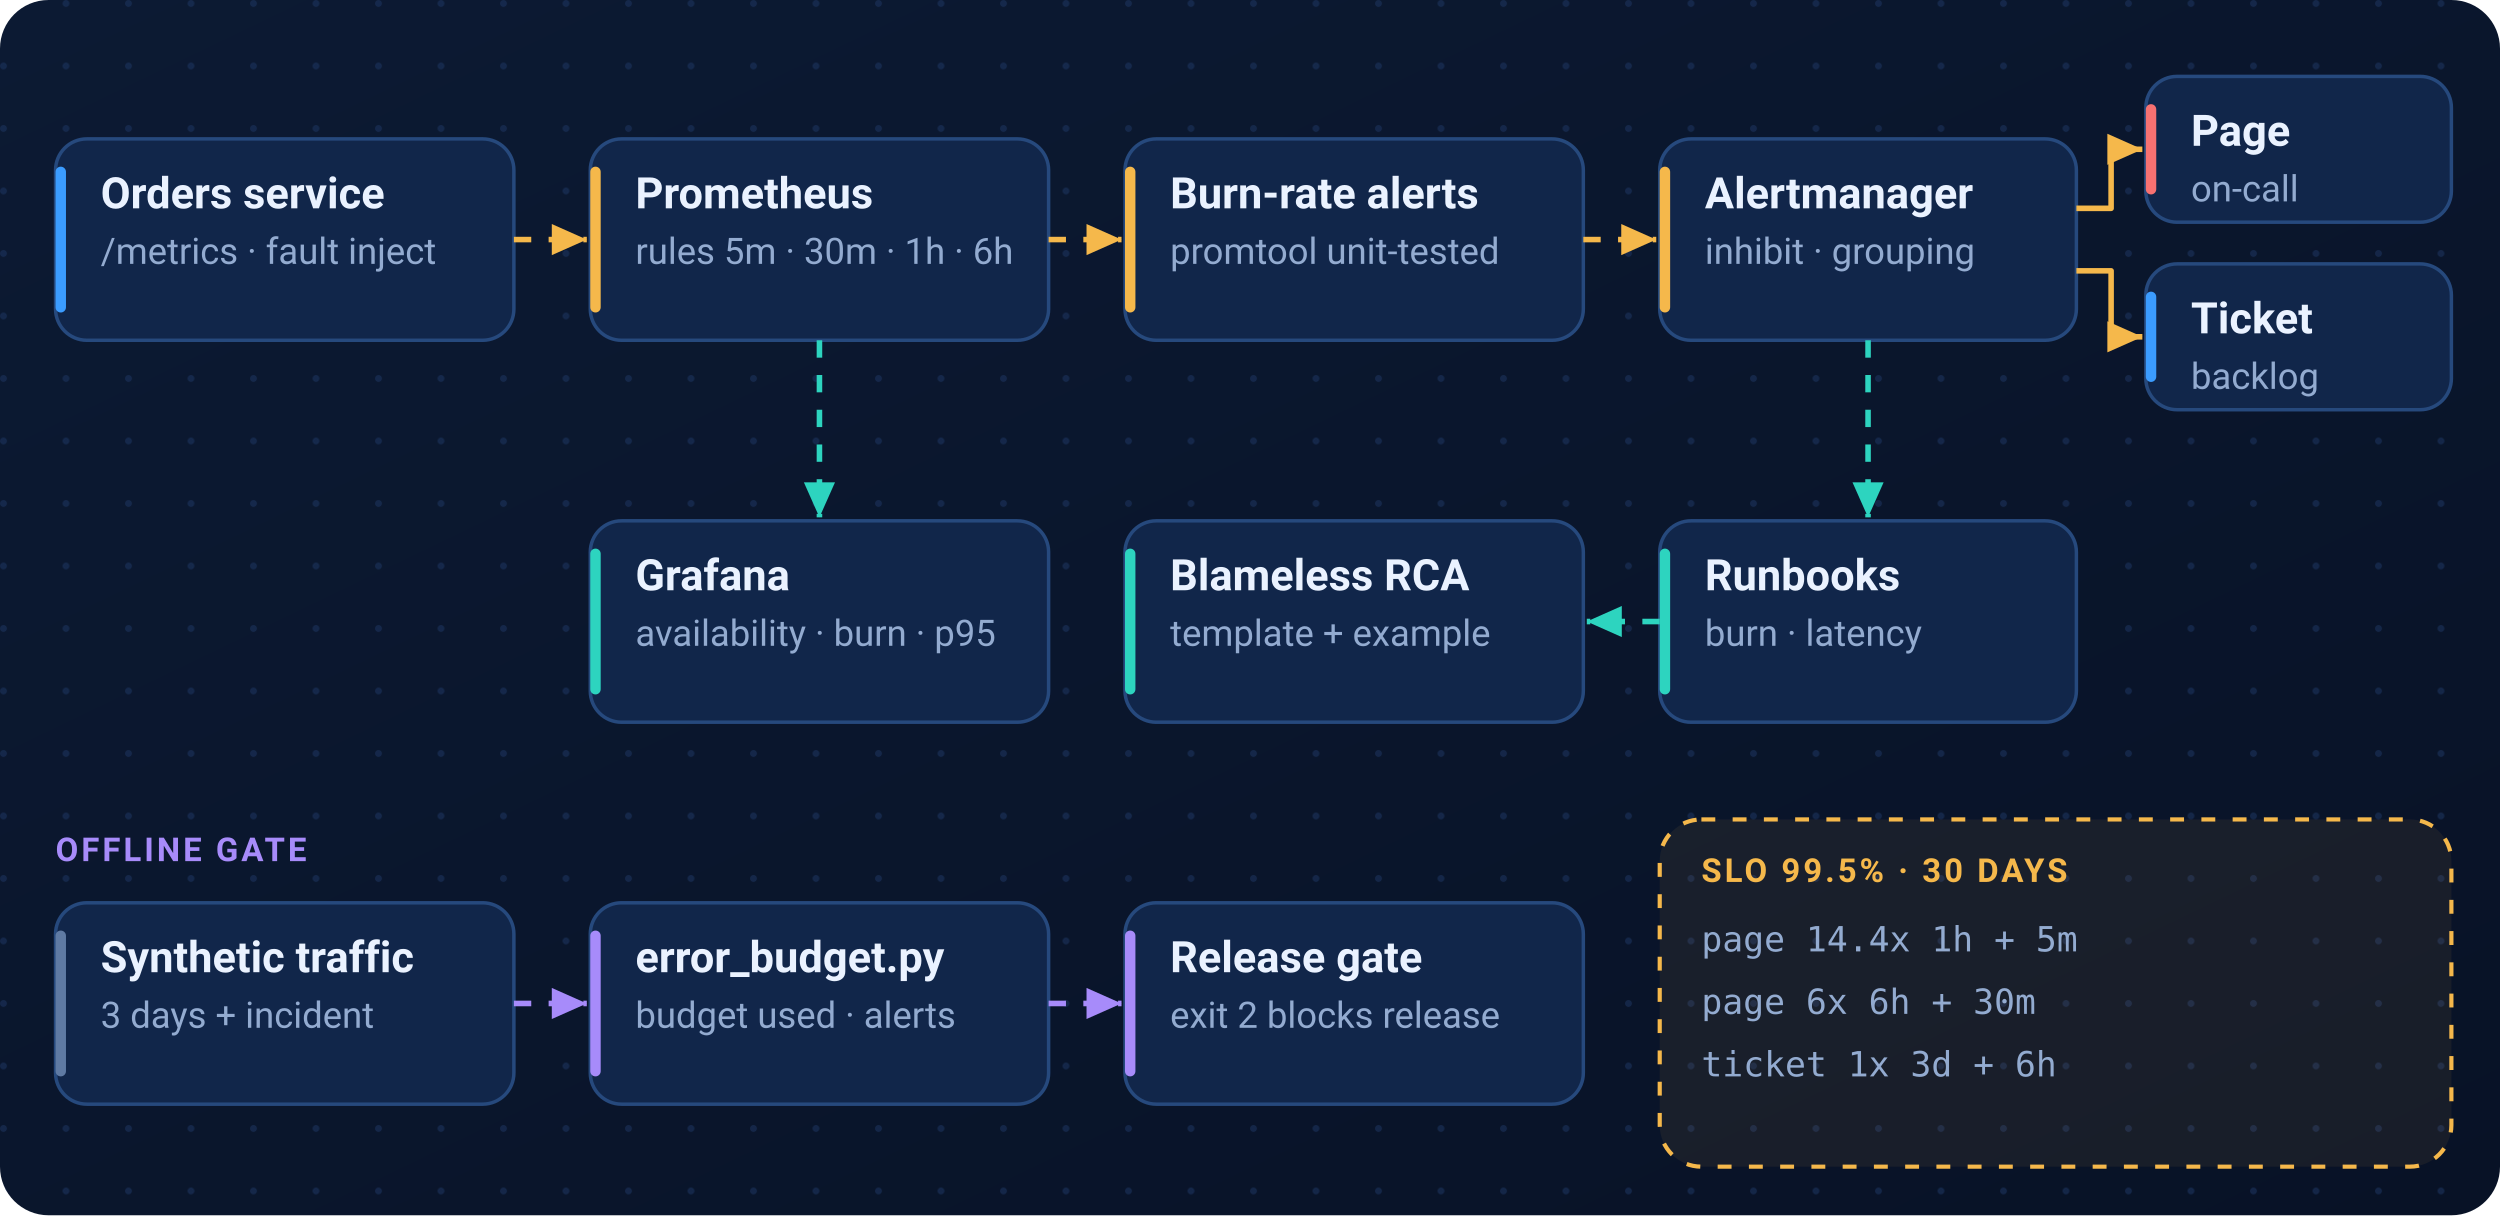
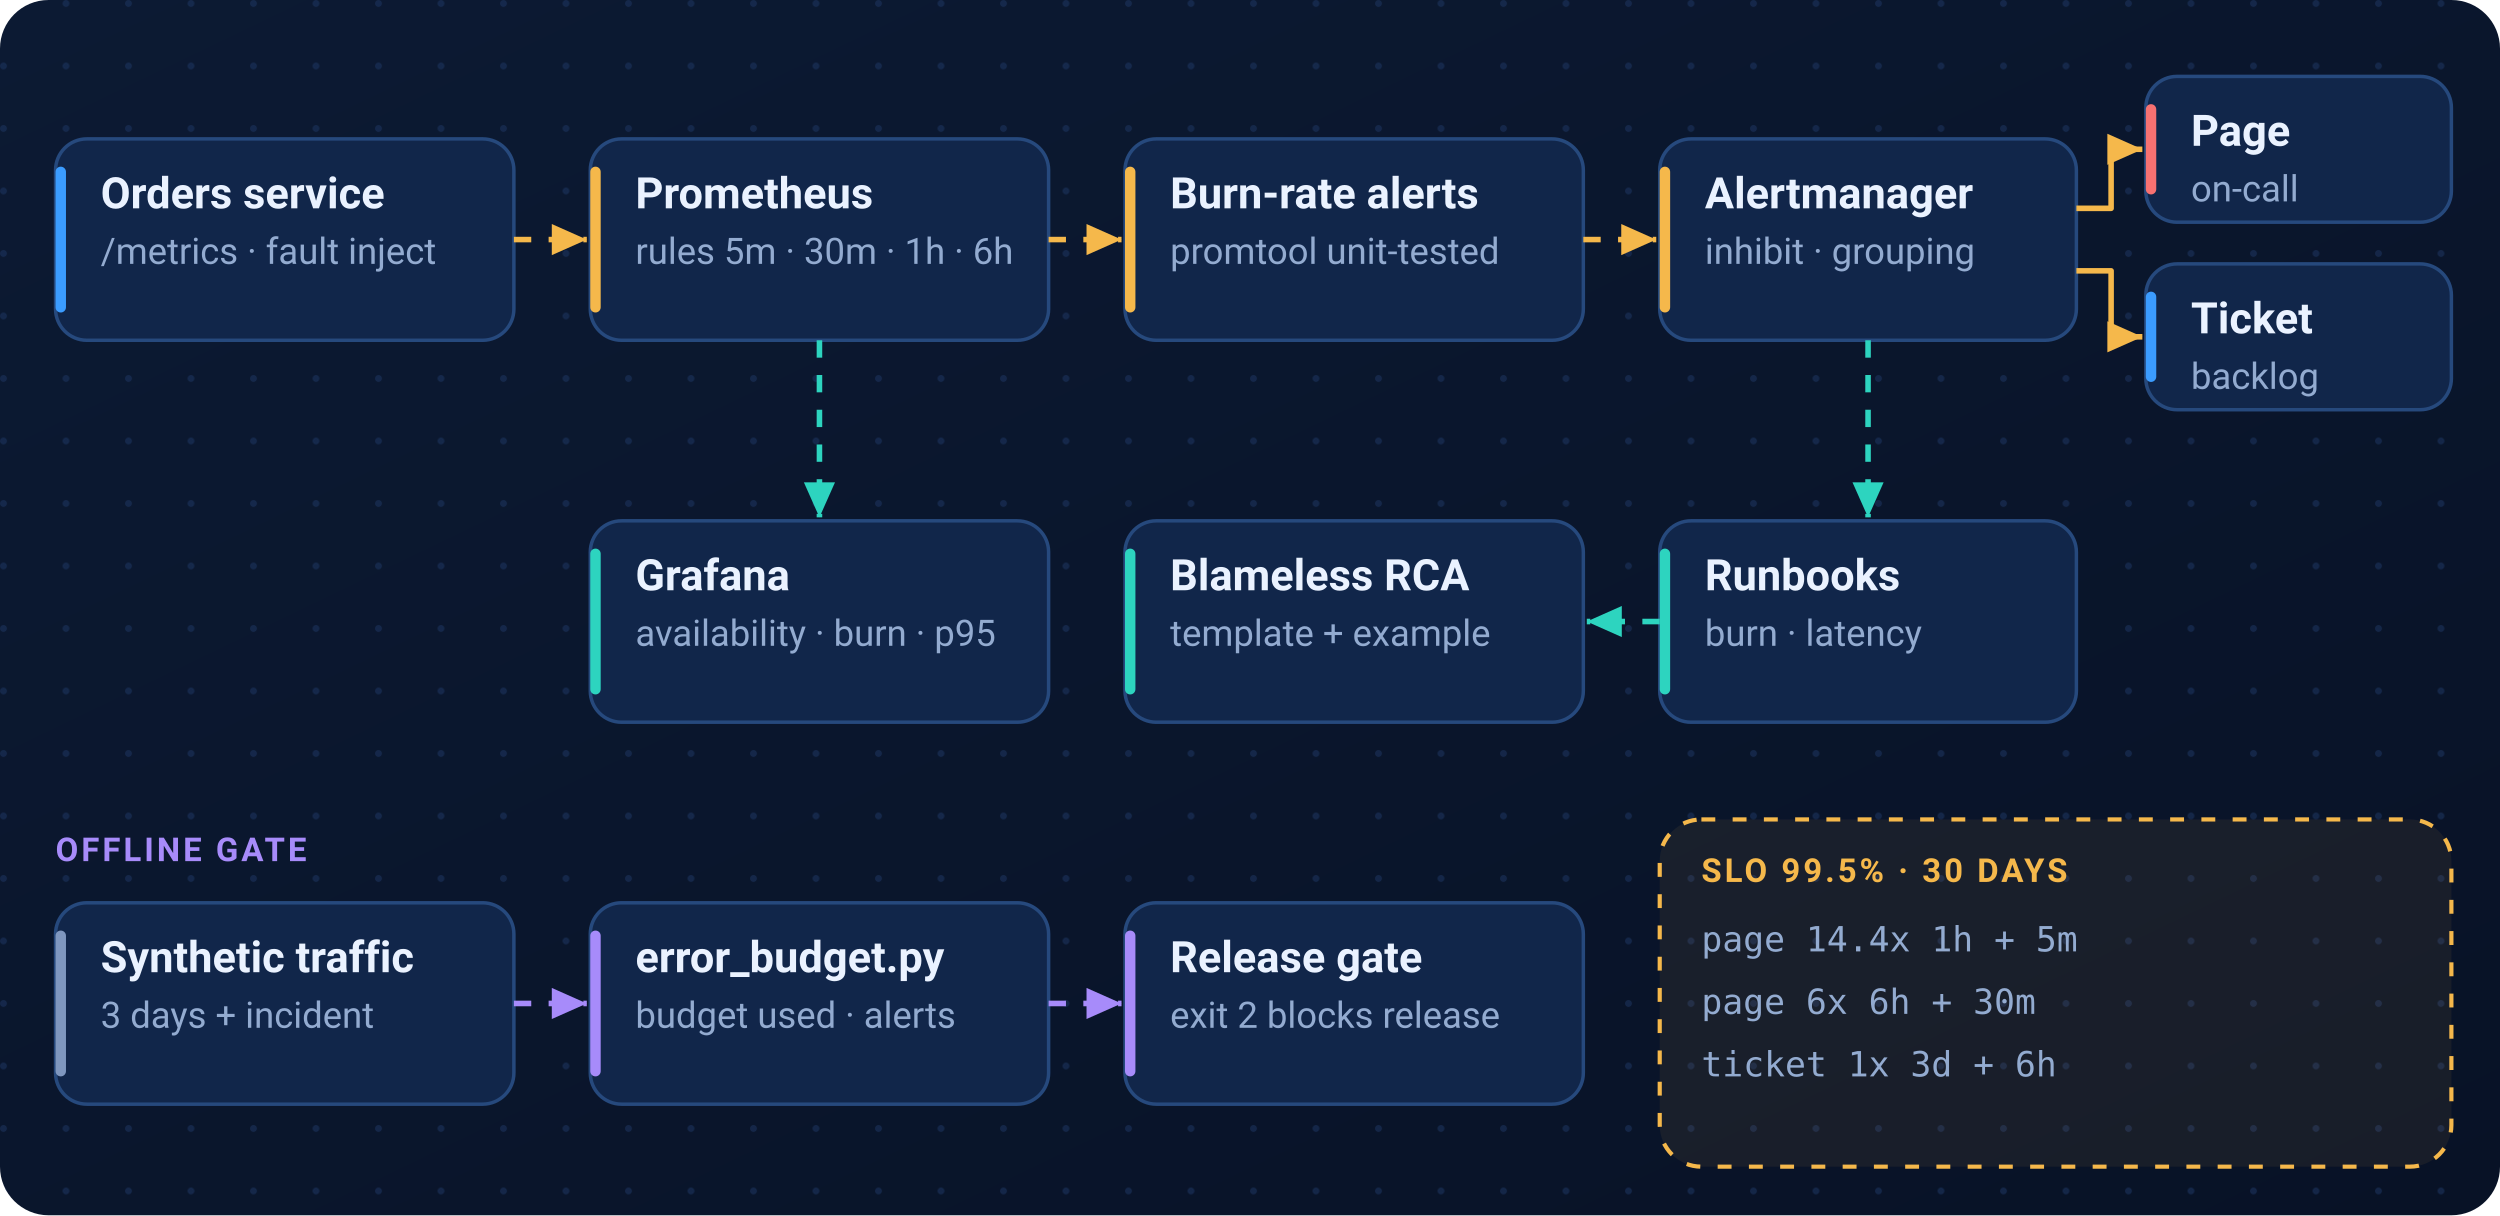
<svg xmlns="http://www.w3.org/2000/svg" viewBox="0 0 720 350" role="img" aria-labelledby="ttl dsc">
  <style>svg{font-family:'Segoe UI',system-ui,-apple-system,Roboto,Helvetica,Arial,sans-serif}.n{fill:#11264a;stroke:#26497d}.ln{fill:none;stroke-width:1.6;stroke-linejoin:round}.t{font-size:12.5px;font-weight:600;fill:#eaf2ff}.s{font-size:10.5px;fill:#93abd0}.m{font:10px ui-monospace,'Cascadia Code',Consolas,Menlo,monospace;fill:#93abd0;white-space:pre}.gl{font-size:9.5px;font-weight:700;letter-spacing:.09em}.lbl{font-size:9.5px;font-weight:600}.flow{stroke-dasharray:5 5;animation:f 1.4s linear infinite}@keyframes f{to{stroke-dashoffset:-20}}@media (prefers-reduced-motion:reduce){.flow{animation:none}}</style>
  <defs>
    <linearGradient id="bg" x1="0" y1="0" x2="1" y2="1">
      <stop offset="0" stop-color="#0c1a33" />
      <stop offset="1" stop-color="#081226" />
    </linearGradient>
    <pattern id="dots" width="18" height="18" patternUnits="userSpaceOnUse">
      <circle cx="1" cy="1" r="1" fill="#1d3560" />
    </pattern>
    <marker id="t" viewBox="0 0 10 10" refX="9" refY="5" markerWidth="7" markerHeight="7" orient="auto-start-reverse">
      <path d="M0,1 L9,5 L0,9 z" fill="#2dd4bf" />
    </marker>
    <marker id="w" viewBox="0 0 10 10" refX="9" refY="5" markerWidth="7" markerHeight="7" orient="auto-start-reverse">
      <path d="M0,1 L9,5 L0,9 z" fill="#f5b84b" />
    </marker>
    <marker id="v" viewBox="0 0 10 10" refX="9" refY="5" markerWidth="7" markerHeight="7" orient="auto-start-reverse">
      <path d="M0,1 L9,5 L0,9 z" fill="#a78bfa" />
    </marker>
  </defs>
  <rect width="720" height="350" rx="14" fill="url(#bg)" />
  <rect width="720" height="350" rx="14" fill="url(#dots)" opacity=".55" />
  <g>
    <rect x="16" y="40" width="132" height="58" rx="9" class="n" />
    <rect x="16" y="48" width="3" height="42" rx="1.5" fill="#3b9cff" />
    <text x="29" y="60" class="t">Orders service</text>
    <text x="29" y="76" class="s">/metrics · fault inject</text>
  </g>
  <g>
    <rect x="170" y="40" width="132" height="58" rx="9" class="n" />
    <rect x="170" y="48" width="3" height="42" rx="1.5" fill="#f5b84b" />
    <text x="183" y="60" class="t">Prometheus</text>
    <text x="183" y="76" class="s">rules 5m · 30m · 1h · 6h</text>
  </g>
  <g>
    <rect x="324" y="40" width="132" height="58" rx="9" class="n" />
    <rect x="324" y="48" width="3" height="42" rx="1.5" fill="#f5b84b" />
    <text x="337" y="60" class="t">Burn-rate alerts</text>
    <text x="337" y="76" class="s">promtool unit-tested</text>
  </g>
  <g>
    <rect x="478" y="40" width="120" height="58" rx="9" class="n" />
    <rect x="478" y="48" width="3" height="42" rx="1.5" fill="#f5b84b" />
    <text x="491" y="60" class="t">Alertmanager</text>
    <text x="491" y="76" class="s">inhibit · grouping</text>
  </g>
  <g>
    <rect x="618" y="22" width="88" height="42" rx="9" class="n" />
    <rect x="618" y="30" width="3" height="26" rx="1.5" fill="#f87171" />
    <text x="631" y="42" class="t">Page</text>
    <text x="631" y="58" class="s">on-call</text>
  </g>
  <g>
    <rect x="618" y="76" width="88" height="42" rx="9" class="n" />
    <rect x="618" y="84" width="3" height="26" rx="1.5" fill="#3b9cff" />
    <text x="631" y="96" class="t">Ticket</text>
    <text x="631" y="112" class="s">backlog</text>
  </g>
  <path d="M148,69 L169,69" stroke="#f5b84b" class="ln flow" marker-end="url(#w)" />
  <path d="M302,69 L323,69" stroke="#f5b84b" class="ln flow" marker-end="url(#w)" />
  <path d="M456,69 L477,69" stroke="#f5b84b" class="ln flow" marker-end="url(#w)" />
  <path d="M598,60 L608,60 L608,43 L617,43" stroke="#f5b84b" class="ln" marker-end="url(#w)" />
  <path d="M598,78 L608,78 L608,97 L617,97" stroke="#f5b84b" class="ln" marker-end="url(#w)" />
  <g>
    <rect x="170" y="150" width="132" height="58" rx="9" class="n" />
    <rect x="170" y="158" width="3" height="42" rx="1.5" fill="#2dd4bf" />
    <text x="183" y="170" class="t">Grafana</text>
    <text x="183" y="186" class="s">availability · burn · p95</text>
  </g>
  <path d="M236,98 L236,149" stroke="#2dd4bf" class="ln flow" marker-end="url(#t)" />
  <g>
    <rect x="478" y="150" width="120" height="58" rx="9" class="n" />
    <rect x="478" y="158" width="3" height="42" rx="1.5" fill="#2dd4bf" />
    <text x="491" y="170" class="t">Runbooks</text>
    <text x="491" y="186" class="s">burn · latency</text>
  </g>
  <g>
    <rect x="324" y="150" width="132" height="58" rx="9" class="n" />
    <rect x="324" y="158" width="3" height="42" rx="1.5" fill="#2dd4bf" />
    <text x="337" y="170" class="t">Blameless RCA</text>
    <text x="337" y="186" class="s">template + example</text>
  </g>
  <path d="M538,98 L538,149" stroke="#2dd4bf" class="ln flow" marker-end="url(#t)" />
  <path d="M478,179 L457,179" stroke="#2dd4bf" class="ln flow" marker-end="url(#t)" />
  <text x="16" y="248" class="gl" fill="#a78bfa" text-anchor="start">OFFLINE GATE</text>
  <g>
    <rect x="16" y="260" width="132" height="58" rx="9" class="n" />
-     <rect x="16" y="268" width="3" height="42" rx="1.5" fill="#5f7aa3" />
+     <rect x="16" y="268" width="3" height="42" rx="1.5" fill="#7f97bf" />
    <text x="29" y="280" class="t">Synthetic traffic</text>
    <text x="29" y="296" class="s">3 days + incident</text>
  </g>
  <g>
    <rect x="170" y="260" width="132" height="58" rx="9" class="n" />
    <rect x="170" y="268" width="3" height="42" rx="1.5" fill="#a78bfa" />
    <text x="183" y="280" class="t">error_budget.py</text>
    <text x="183" y="296" class="s">budget used · alerts</text>
  </g>
  <g>
    <rect x="324" y="260" width="132" height="58" rx="9" class="n" />
    <rect x="324" y="268" width="3" height="42" rx="1.5" fill="#a78bfa" />
    <text x="337" y="280" class="t">Release gate</text>
    <text x="337" y="296" class="s">exit 2 blocks release</text>
  </g>
  <path d="M148,289 L169,289" stroke="#a78bfa" class="ln flow" marker-end="url(#v)" />
  <path d="M302,289 L323,289" stroke="#a78bfa" class="ln flow" marker-end="url(#v)" />
  <rect x="478" y="236" width="228" height="100" rx="12" fill="#f5b84b" fill-opacity=".07" stroke="#f5b84b" stroke-dasharray="4 5" stroke-width="1.2" />
  <text x="490" y="254" class="gl" fill="#f5b84b">SLO 99.5% · 30 DAYS</text>
  <text x="490" y="274" class="m" text-anchor="start">page    14.4x   1h + 5m</text>
  <text x="490" y="292" class="m" text-anchor="start">page    6x      6h + 30m</text>
  <text x="490" y="310" class="m" text-anchor="start">ticket  1x      3d + 6h</text>
</svg>
